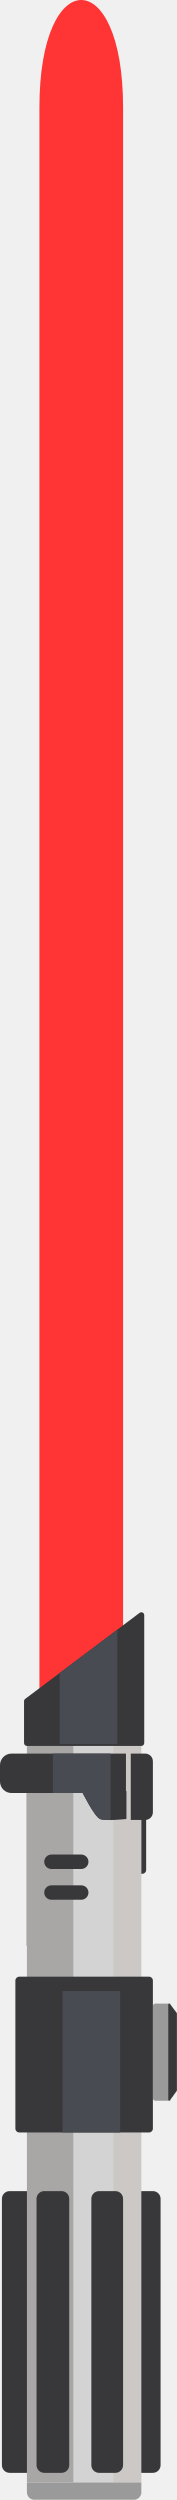
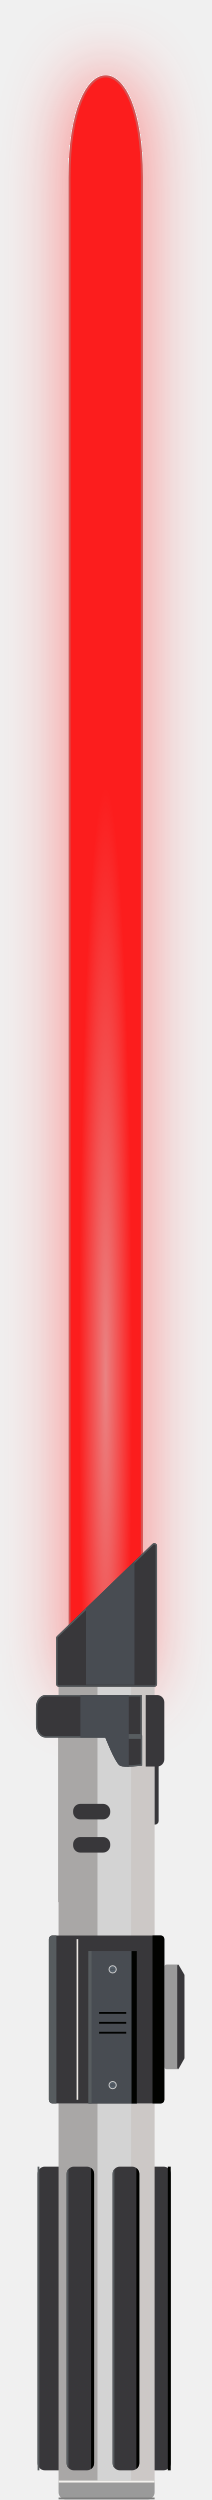
- <svg xmlns="http://www.w3.org/2000/svg" width="184" height="2600" viewBox="0 0 184 2600" fill="none">
-   <path d="M2 2286.75C2 2282.34 5.582 2278.75 10 2278.75H36V2571.75H10C5.582 2571.75 2 2568.17 2 2563.75V2286.75Z" fill="#38373A" />
-   <path d="M134 2278.75H159C163.418 2278.75 167 2282.34 167 2286.75V2563.75C167 2568.17 163.418 2571.75 159 2571.75H134V2278.75Z" fill="#38373A" />
-   <path d="M41 111.741V1793.75H128V111.741C128 -37.247 41 -37.247 41 111.741Z" fill="#FF3434" />
-   <rect x="27.515" y="1827.61" width="103.123" height="195.935" fill="url(#paint0_linear_196_24525)" />
-   <rect x="28" y="1811.75" width="119" height="770" fill="url(#paint1_linear_196_24525)" />
-   <rect x="46" y="1928.75" width="46" height="15" rx="7.5" fill="#38373A" />
-   <rect x="46" y="1960.75" width="46" height="15" rx="7.5" fill="#38373A" />
-   <path d="M159 2086.33C159 2084.91 160.154 2083.75 161.578 2083.75H177V2184.75H161.578C160.154 2184.75 159 2183.6 159 2182.18V2086.33Z" fill="#9A9A9A" />
-   <path d="M175 2084.74C175 2083.78 176.221 2083.38 176.799 2084.14L183.799 2093.44C183.929 2093.62 184 2093.83 184 2094.04V2173.96C184 2174.17 183.934 2174.37 183.811 2174.54L176.811 2184.24C176.243 2185.03 175 2184.63 175 2183.66V2084.74Z" fill="#38373A" />
-   <rect x="16" y="2055.75" width="143" height="162" rx="4" fill="#38373A" />
-   <rect x="65" y="2070.75" width="60" height="147" fill="#484C52" />
-   <rect x="38" y="2278.75" width="34" height="293" rx="8" fill="#38373A" />
-   <path d="M95 2286.75C95 2282.34 98.582 2278.75 103 2278.75H120C124.418 2278.75 128 2282.34 128 2286.75V2563.75C128 2568.17 124.418 2571.75 120 2571.75H103C98.582 2571.75 95 2568.17 95 2563.75V2286.75Z" fill="#38373A" />
-   <path d="M28 2581.75H147V2592.02C147 2596.29 143.537 2599.75 139.266 2599.75H35.734C31.463 2599.75 28 2596.29 28 2592.02V2581.75Z" fill="#9A9A9A" />
-   <path d="M25 1769.25V1812.75C25 1814.41 26.343 1815.75 28 1815.75H147C148.657 1815.75 150 1814.41 150 1812.75V1679.76C150 1677.29 147.174 1675.88 145.197 1677.36L26.197 1766.85C25.443 1767.42 25 1768.31 25 1769.25Z" fill="#38373A" />
-   <mask id="mask0_196_24525" style="mask-type:alpha" maskUnits="userSpaceOnUse" x="25" y="1676" width="125" height="140">
-     <path d="M25 1769.25V1812.75C25 1814.41 26.343 1815.75 28 1815.75H147C148.657 1815.75 150 1814.41 150 1812.75V1679.76C150 1677.29 147.174 1675.88 145.197 1677.36L26.197 1766.85C25.443 1767.42 25 1768.31 25 1769.25Z" fill="#484C52" />
+ <svg xmlns="http://www.w3.org/2000/svg" xmlns:xlink="http://www.w3.org/1999/xlink" width="234" height="2761" viewBox="0 0 234 2761" fill="none">
+   <g filter="url(#filter0_d_4033_848)">
+     <path d="M156.734 195.614V1871.29H76.734V195.614C76.734 47.187 156.734 47.187 156.734 195.614Z" fill="url(#paint0_radial_4033_848)" stroke-width="2.268" stroke="#D75151" />
+   </g>
+   <path d="M41.517 2400.84C41.517 2396.42 45.098 2392.84 49.517 2392.84H71.821V2728.24H49.517C45.098 2728.24 41.517 2724.66 41.517 2720.24V2400.84Z" fill="#38373A" />
+   <g clip-path="url(#clip0_4033_848)">
+     <rect x="41.517" y="2392.84" width="1.97" height="335.399" fill="#575C5F" />
+     <rect x="68.487" y="2392.84" width="3.333" height="335.399" fill="#010200" />
+   </g>
+   <path d="M159.169 2392.84H180.582C185 2392.84 188.582 2396.42 188.582 2400.84V2720.24C188.582 2724.66 185 2728.24 180.582 2728.24H159.169V2392.84Z" fill="#38373A" />
+   <g clip-path="url(#clip1_4033_848)">
+     <rect x="159.169" y="2392.84" width="1.912" height="335.399" fill="#575C5F" />
+     <rect x="185.346" y="2392.84" width="3.235" height="335.399" fill="#010200" />
+   </g>
+   <rect x="64.258" y="1876.41" width="91.914" height="224.288" fill="url(#paint1_linear_4033_848)" />
+   <rect x="64.691" y="1858.26" width="106.065" height="881.425" fill="url(#paint2_linear_4033_848)" />
+   <rect x="80.734" y="1992.19" width="41" height="17.171" rx="8" fill="#38373A" />
+   <rect x="80.734" y="2028.83" width="41" height="17.171" rx="8" fill="#38373A" />
+   <path d="M181.451 2172.2C181.451 2170.78 182.606 2169.62 184.029 2169.62H197.495V2285.24H184.029C182.606 2285.24 181.451 2284.09 181.451 2282.66V2172.2Z" fill="#9A9A9A" />
+   <path d="M195.712 2171.02C195.712 2170 197.059 2169.63 197.575 2170.51L203.597 2180.79C203.687 2180.94 203.734 2181.11 203.734 2181.29V2272.99C203.734 2273.16 203.69 2273.33 203.606 2273.48L197.584 2284.2C197.08 2285.09 195.712 2284.74 195.712 2283.71V2171.02Z" fill="#38373A" />
+   <rect x="53.995" y="2137.57" width="127.457" height="185.443" rx="4" fill="#38373A" />
+   <g clip-path="url(#clip2_4033_848)">
+     <rect x="53.995" y="2137.57" width="8.285" height="185.443" fill="#575C5F" />
+     <rect x="168.451" y="2137.57" width="13" height="185.443" fill="#010200" />
+     <rect x="84.584" y="2141.57" width="1.784" height="177.443" fill="#EAE6E3" />
+   </g>
+   <rect x="97.669" y="2154.74" width="53.478" height="168.272" fill="#484C52" />
+   <g clip-path="url(#clip3_4033_848)">
+     <rect x="97.669" y="2154.74" width="3.476" height="168.272" fill="#575C5F" />
+     <rect x="145.265" y="2154.74" width="5.883" height="168.272" fill="#010200" />
+   </g>
+   <rect x="73.603" y="2392.84" width="30.304" height="335.399" rx="8" fill="#38373A" />
+   <g clip-path="url(#clip4_4033_848)">
+     <rect x="73.603" y="2392.84" width="1.97" height="335.399" fill="#575C5F" />
+     <rect x="100.574" y="2392.84" width="3.333" height="335.399" fill="#010200" />
+   </g>
+   <path d="M124.408 2400.84C124.408 2396.42 127.99 2392.84 132.408 2392.84H145.821C150.239 2392.84 153.821 2396.42 153.821 2400.84V2720.24C153.821 2724.66 150.239 2728.24 145.821 2728.24H132.408C127.99 2728.24 124.408 2724.66 124.408 2720.24V2400.84Z" fill="#38373A" />
+   <g clip-path="url(#clip5_4033_848)">
+     <rect x="124.408" y="2392.84" width="1.912" height="335.399" fill="#575C5F" />
+     <rect x="150.586" y="2392.84" width="3.235" height="335.399" fill="#010200" />
+   </g>
+   <path d="M64.691 2739.69H170.756V2752.56C170.756 2756.83 167.293 2760.29 163.022 2760.29H72.425C68.153 2760.29 64.691 2756.83 64.691 2752.56V2739.69Z" fill="#9A9A9A" />
+   <g clip-path="url(#clip6_4033_848)">
+     <rect x="64.691" y="2739.69" width="106.065" height="2" fill="#F4F2EE" />
+     <rect x="64.691" y="2758.29" width="106.065" height="2" fill="#7E7E7E" />
+   </g>
+   <use xlink:href="#stroke0_4033_848" fill="#38373A" />
+   <mask id="stroke1_4033_848" fill="white">
+     <use xlink:href="#stroke0_4033_848" />
  </mask>
-   <g mask="url(#mask0_196_24525)">
-     <rect x="62" y="1686.75" width="60" height="127" fill="#484C52" />
+   <path d="M62.017 1859.84V1809.17C62.017 1808.36 62.347 1807.58 62.932 1807.01L168.345 1705.2C170.25 1703.36 173.43 1704.71 173.43 1707.36V1859.84C173.43 1861.5 172.086 1862.84 170.43 1862.84H65.016C63.36 1862.84 62.017 1861.5 62.017 1859.84Z" stroke-width="3" stroke="#575C5F" mask="url(#stroke1_4033_848)" />
+   <mask id="mask0_4033_848" style="mask-type:alpha" maskUnits="userSpaceOnUse" x="62" y="1704" width="112" height="159">
+     <path d="M62.017 1809.17V1859.84C62.017 1861.5 63.36 1862.84 65.016 1862.84H170.43C172.086 1862.84 173.43 1861.5 173.43 1859.84V1707.36C173.43 1704.71 170.25 1703.36 168.345 1705.2L62.932 1807.01C62.347 1807.58 62.017 1808.36 62.017 1809.17Z" fill="#484C52" />
+   </mask>
+   <g mask="url(#mask0_4033_848)">
+     <rect x="94.995" y="1715.18" width="53.478" height="145.378" fill="#484C52" />
  </g>
-   <path d="M0 1835.75C0 1829.13 5.373 1823.75 12 1823.75H131V1864.75H12C5.373 1864.75 0 1859.38 0 1852.75V1835.75Z" fill="#38373A" />
-   <path d="M131.5 1862.75V1891.75C131.5 1891.75 109.5 1894.25 104 1891.75C98 1889.25 85 1862.75 85 1862.75H131.5Z" fill="#38373A" />
-   <mask id="mask1_196_24525" style="mask-type:alpha" maskUnits="userSpaceOnUse" x="0" y="1823" width="132" height="70">
-     <path d="M0 1835.75C0 1829.13 5.373 1823.75 12 1823.75H131V1864.75H12C5.373 1864.75 0 1859.38 0 1852.75V1835.75Z" fill="#484C52" />
-     <path d="M131.5 1862.75V1891.75C131.5 1891.75 109.5 1894.25 104 1891.75C98 1889.25 85 1862.75 85 1862.75H131.5Z" fill="#484C52" />
+   <path d="M39.734 1885.74C39.734 1878.15 44.523 1872 50.43 1872H156.495V1918.93H50.43C44.523 1918.93 39.734 1912.78 39.734 1905.2V1885.74Z" fill="#38373A" />
+   <path d="M156.941 1916.64V1949.84C156.941 1949.84 137.332 1952.7 132.43 1949.84C127.082 1946.98 115.495 1916.64 115.495 1916.64H156.941Z" fill="#38373A" />
+   <mask id="stroke2_4033_848" fill="white">
+     <path d="M39.734 1885.74C39.734 1878.15 44.523 1872 50.43 1872H156.495V1918.93H50.43C44.523 1918.93 39.734 1912.78 39.734 1905.2V1885.74Z" />
+     <path d="M156.941 1916.64V1949.84C156.941 1949.84 137.332 1952.7 132.43 1949.84C127.082 1946.98 115.495 1916.64 115.495 1916.64H156.941Z" />
  </mask>
-   <g mask="url(#mask1_196_24525)">
-     <rect x="55" y="1780.75" width="60" height="127" fill="#484C52" />
+   <path d="M156.495 1872H50.43C44.523 1872 39.734 1878.15 39.734 1885.74V1905.2C39.734 1912.78 44.523 1918.93 50.43 1918.93H156.495V1872ZM156.941 1949.84V1916.64H115.495C115.495 1916.64 127.082 1946.98 132.43 1949.84C137.332 1952.7 156.941 1949.84 156.941 1949.84Z" stroke-width="3" stroke="#575C5F" mask="url(#stroke2_4033_848)" />
+   <mask id="mask1_4033_848" style="mask-type:alpha" maskUnits="userSpaceOnUse" x="39" y="1872" width="118" height="80">
+     <path d="M39.734 1885.74C39.734 1878.15 44.523 1872 50.43 1872H156.495V1918.93H50.43C44.523 1918.93 39.734 1912.78 39.734 1905.2V1885.74Z" fill="#484C52" />
+     <path d="M156.941 1916.64V1949.84C156.941 1949.84 137.332 1952.7 132.43 1949.84C127.082 1946.98 115.495 1916.64 115.495 1916.64H156.941Z" fill="#484C52" />
+   </mask>
+   <g mask="url(#mask1_4033_848)">
+     <rect x="88.756" y="1822.78" width="53.478" height="145.378" fill="#484C52" />
  </g>
-   <path d="M136 1823.75H151C155.418 1823.75 159 1827.33 159 1831.75V1884.75C159 1889.17 155.418 1892.75 151 1892.75H136V1823.75Z" fill="#38373A" />
-   <path d="M147 1879.75H152V1944.75C152 1946.96 150.209 1948.75 148 1948.75H147V1879.75Z" fill="#38373A" />
+   <path d="M160.951 1872H173.451C177.87 1872 181.451 1875.58 181.451 1880V1942.98C181.451 1947.4 177.87 1950.98 173.451 1950.98H160.951V1872Z" fill="#38373A" />
+   <path d="M170.756 1936.1H175.212V2011.09C175.212 2013.3 173.421 2015.09 171.212 2015.09H170.756V1936.1Z" fill="#38373A" />
+   <circle cx="124.408" cy="2174.94" r="4" fill="#555F69" stroke="#D3D3D3" />
+   <rect x="121.978" y="2174.31" width="4.86" height="1" fill="#484C52" />
+   <circle cx="124.408" cy="2302.82" r="4" fill="#555F69" stroke="#D3D3D3" />
+   <rect x="121.978" y="2302.19" width="4.86" height="1" fill="#484C52" />
+   <rect x="109.434" y="2222.05" width="29.948" height="2.019" fill="#010200" />
+   <rect x="109.434" y="2232.99" width="29.948" height="2.019" fill="#010200" />
+   <rect x="109.434" y="2243.93" width="29.948" height="2.019" fill="#010200" />
  <defs>
-     <linearGradient id="paint0_linear_196_24525" x1="130.639" y1="1929.44" x2="27.515" y2="1929.44" gradientUnits="userSpaceOnUse">
+     <filter id="filter0_d_4033_848" x="-2.28882e-05" y="0" width="233.468" height="1940.47" filterUnits="userSpaceOnUse" color-interpolation-filters="sRGB">
+       <feFlood flood-opacity="0" result="BackgroundImageFix" />
+       <feColorMatrix in="SourceAlpha" type="matrix" values="0 0 0 0 0 0 0 0 0 0 0 0 0 0 0 0 0 0 127 0" result="hardAlpha" />
+       <feOffset dy="-7.56" />
+       <feGaussianBlur stdDeviation="37.8" />
+       <feComposite in2="hardAlpha" operator="out" />
+       <feColorMatrix type="matrix" values="0 0 0 0 0.986 0 0 0 0 0.512 0 0 0 0 0.512 0 0 0 1 0" />
+       <feBlend mode="normal" in2="BackgroundImageFix" result="effect1_dropShadow_4033_848" />
+       <feBlend mode="normal" in="SourceGraphic" in2="effect1_dropShadow_4033_848" result="shape" />
+     </filter>
+     <radialGradient id="paint0_radial_4033_848" cx="0" cy="0" r="1" gradientUnits="userSpaceOnUse" gradientTransform="translate(116.66 1519.71) rotate(90) scale(650.448 29.1191)">
+       <stop stop-color="#EA8282" />
+       <stop offset="1" stop-color="#FC1D1D" />
+     </radialGradient>
+     <linearGradient id="paint1_linear_4033_848" x1="156.173" y1="1992.98" x2="64.258" y2="1992.98" gradientUnits="userSpaceOnUse">
      <stop offset="0.24" stop-color="#A5A6A3" />
      <stop offset="0.25" stop-color="#D3D3D3" />
      <stop offset="0.59" stop-color="#D3D3D3" />
      <stop offset="0.6" stop-color="#A9A7A6" />
    </linearGradient>
-     <linearGradient id="paint1_linear_196_24525" x1="147" y1="2211.95" x2="28" y2="2211.95" gradientUnits="userSpaceOnUse">
+     <linearGradient id="paint2_linear_4033_848" x1="170.756" y1="2316.37" x2="64.691" y2="2316.37" gradientUnits="userSpaceOnUse">
      <stop offset="0.24" stop-color="#CCC8C6" />
      <stop offset="0.25" stop-color="#D3D3D3" />
      <stop offset="0.59" stop-color="#D3D3D3" />
      <stop offset="0.6" stop-color="#A9A7A6" />
    </linearGradient>
+     <clipPath id="clip0_4033_848">
+       <rect width="30.304" height="335.399" fill="white" transform="translate(41.5165 2392.84)" />
+     </clipPath>
+     <clipPath id="clip1_4033_848">
+       <rect width="29.413" height="335.399" fill="white" transform="translate(159.169 2392.84)" />
+     </clipPath>
+     <clipPath id="clip2_4033_848">
+       <rect x="53.995" y="2137.57" width="127.457" height="185.443" rx="4" fill="white" />
+     </clipPath>
+     <clipPath id="clip3_4033_848">
+       <rect width="53.478" height="168.272" fill="white" transform="translate(97.6689 2154.74)" />
+     </clipPath>
+     <clipPath id="clip4_4033_848">
+       <rect x="73.603" y="2392.84" width="30.304" height="335.399" rx="8" fill="white" />
+     </clipPath>
+     <clipPath id="clip5_4033_848">
+       <rect x="124.408" y="2392.84" width="29.413" height="335.399" rx="8" fill="white" />
+     </clipPath>
+     <clipPath id="clip6_4033_848">
+       <rect width="106.065" height="20.605" fill="white" transform="translate(64.6906 2739.69)" />
+     </clipPath>
+     <path id="stroke0_4033_848" d="M62.017 1809.17V1859.84C62.017 1861.5 63.36 1862.84 65.016 1862.84H170.43C172.086 1862.84 173.43 1861.5 173.43 1859.84V1707.36C173.43 1704.71 170.25 1703.36 168.345 1705.2L62.932 1807.01C62.347 1807.58 62.017 1808.36 62.017 1809.17Z" />
  </defs>
</svg>
